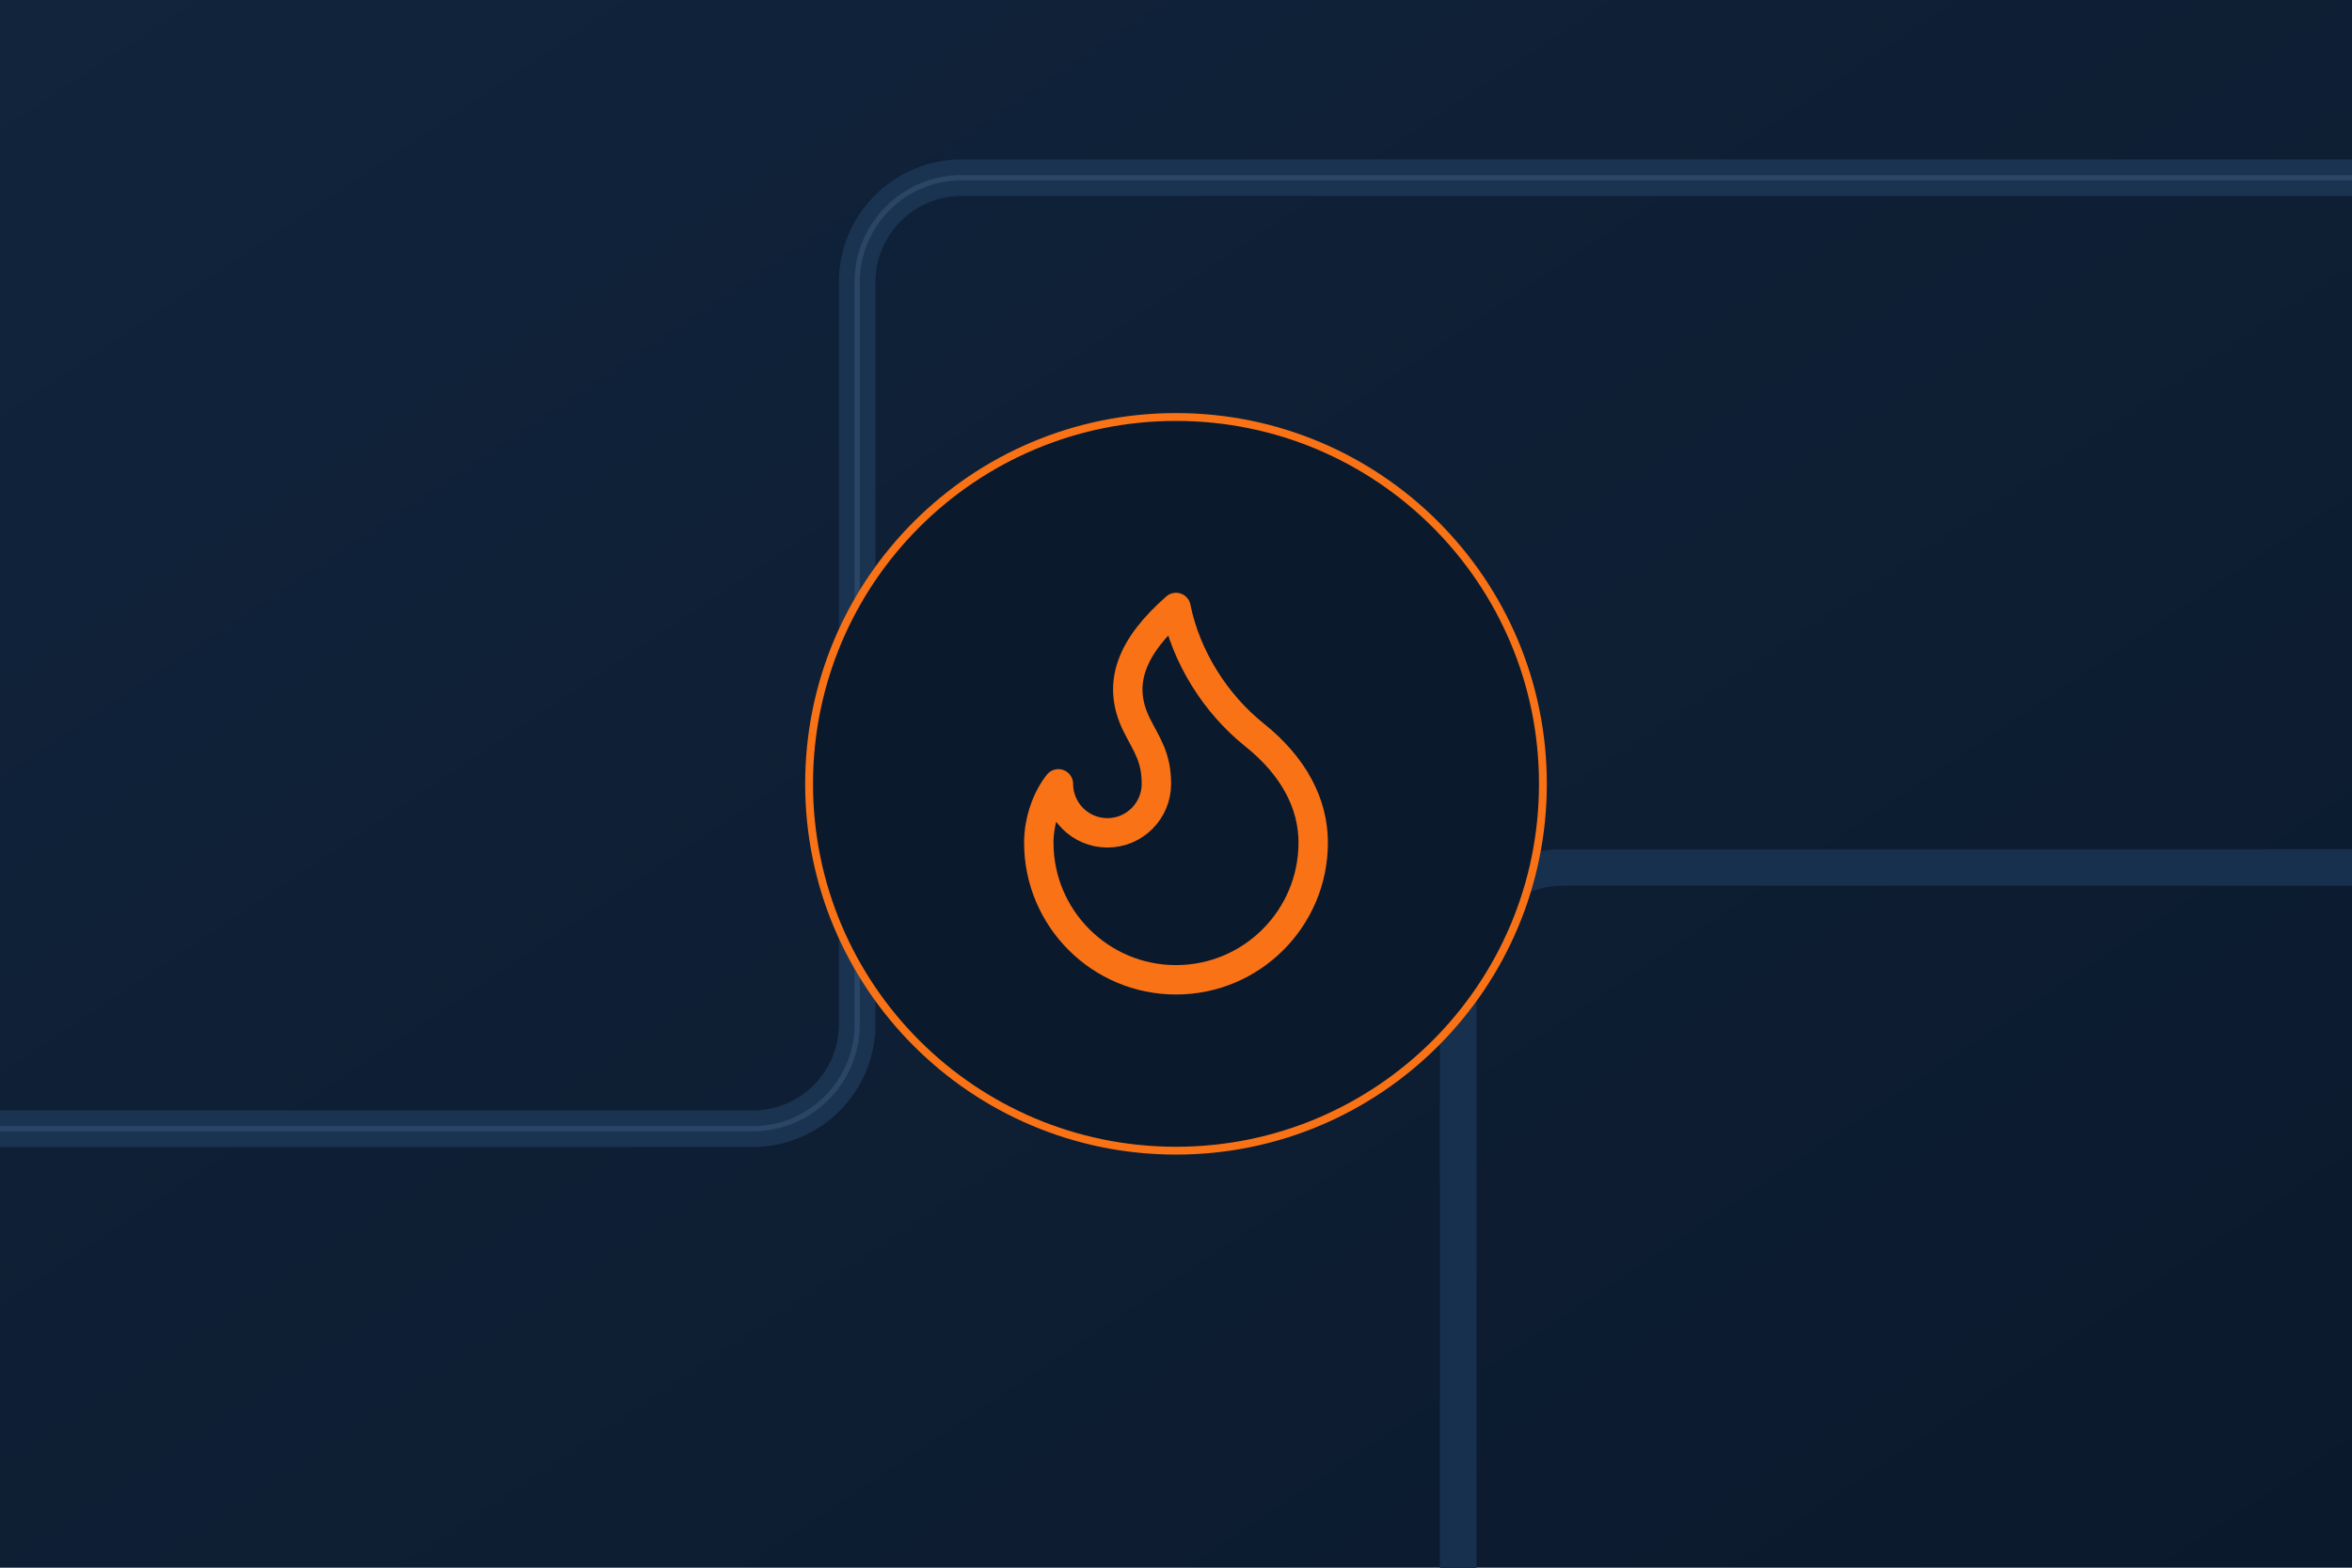
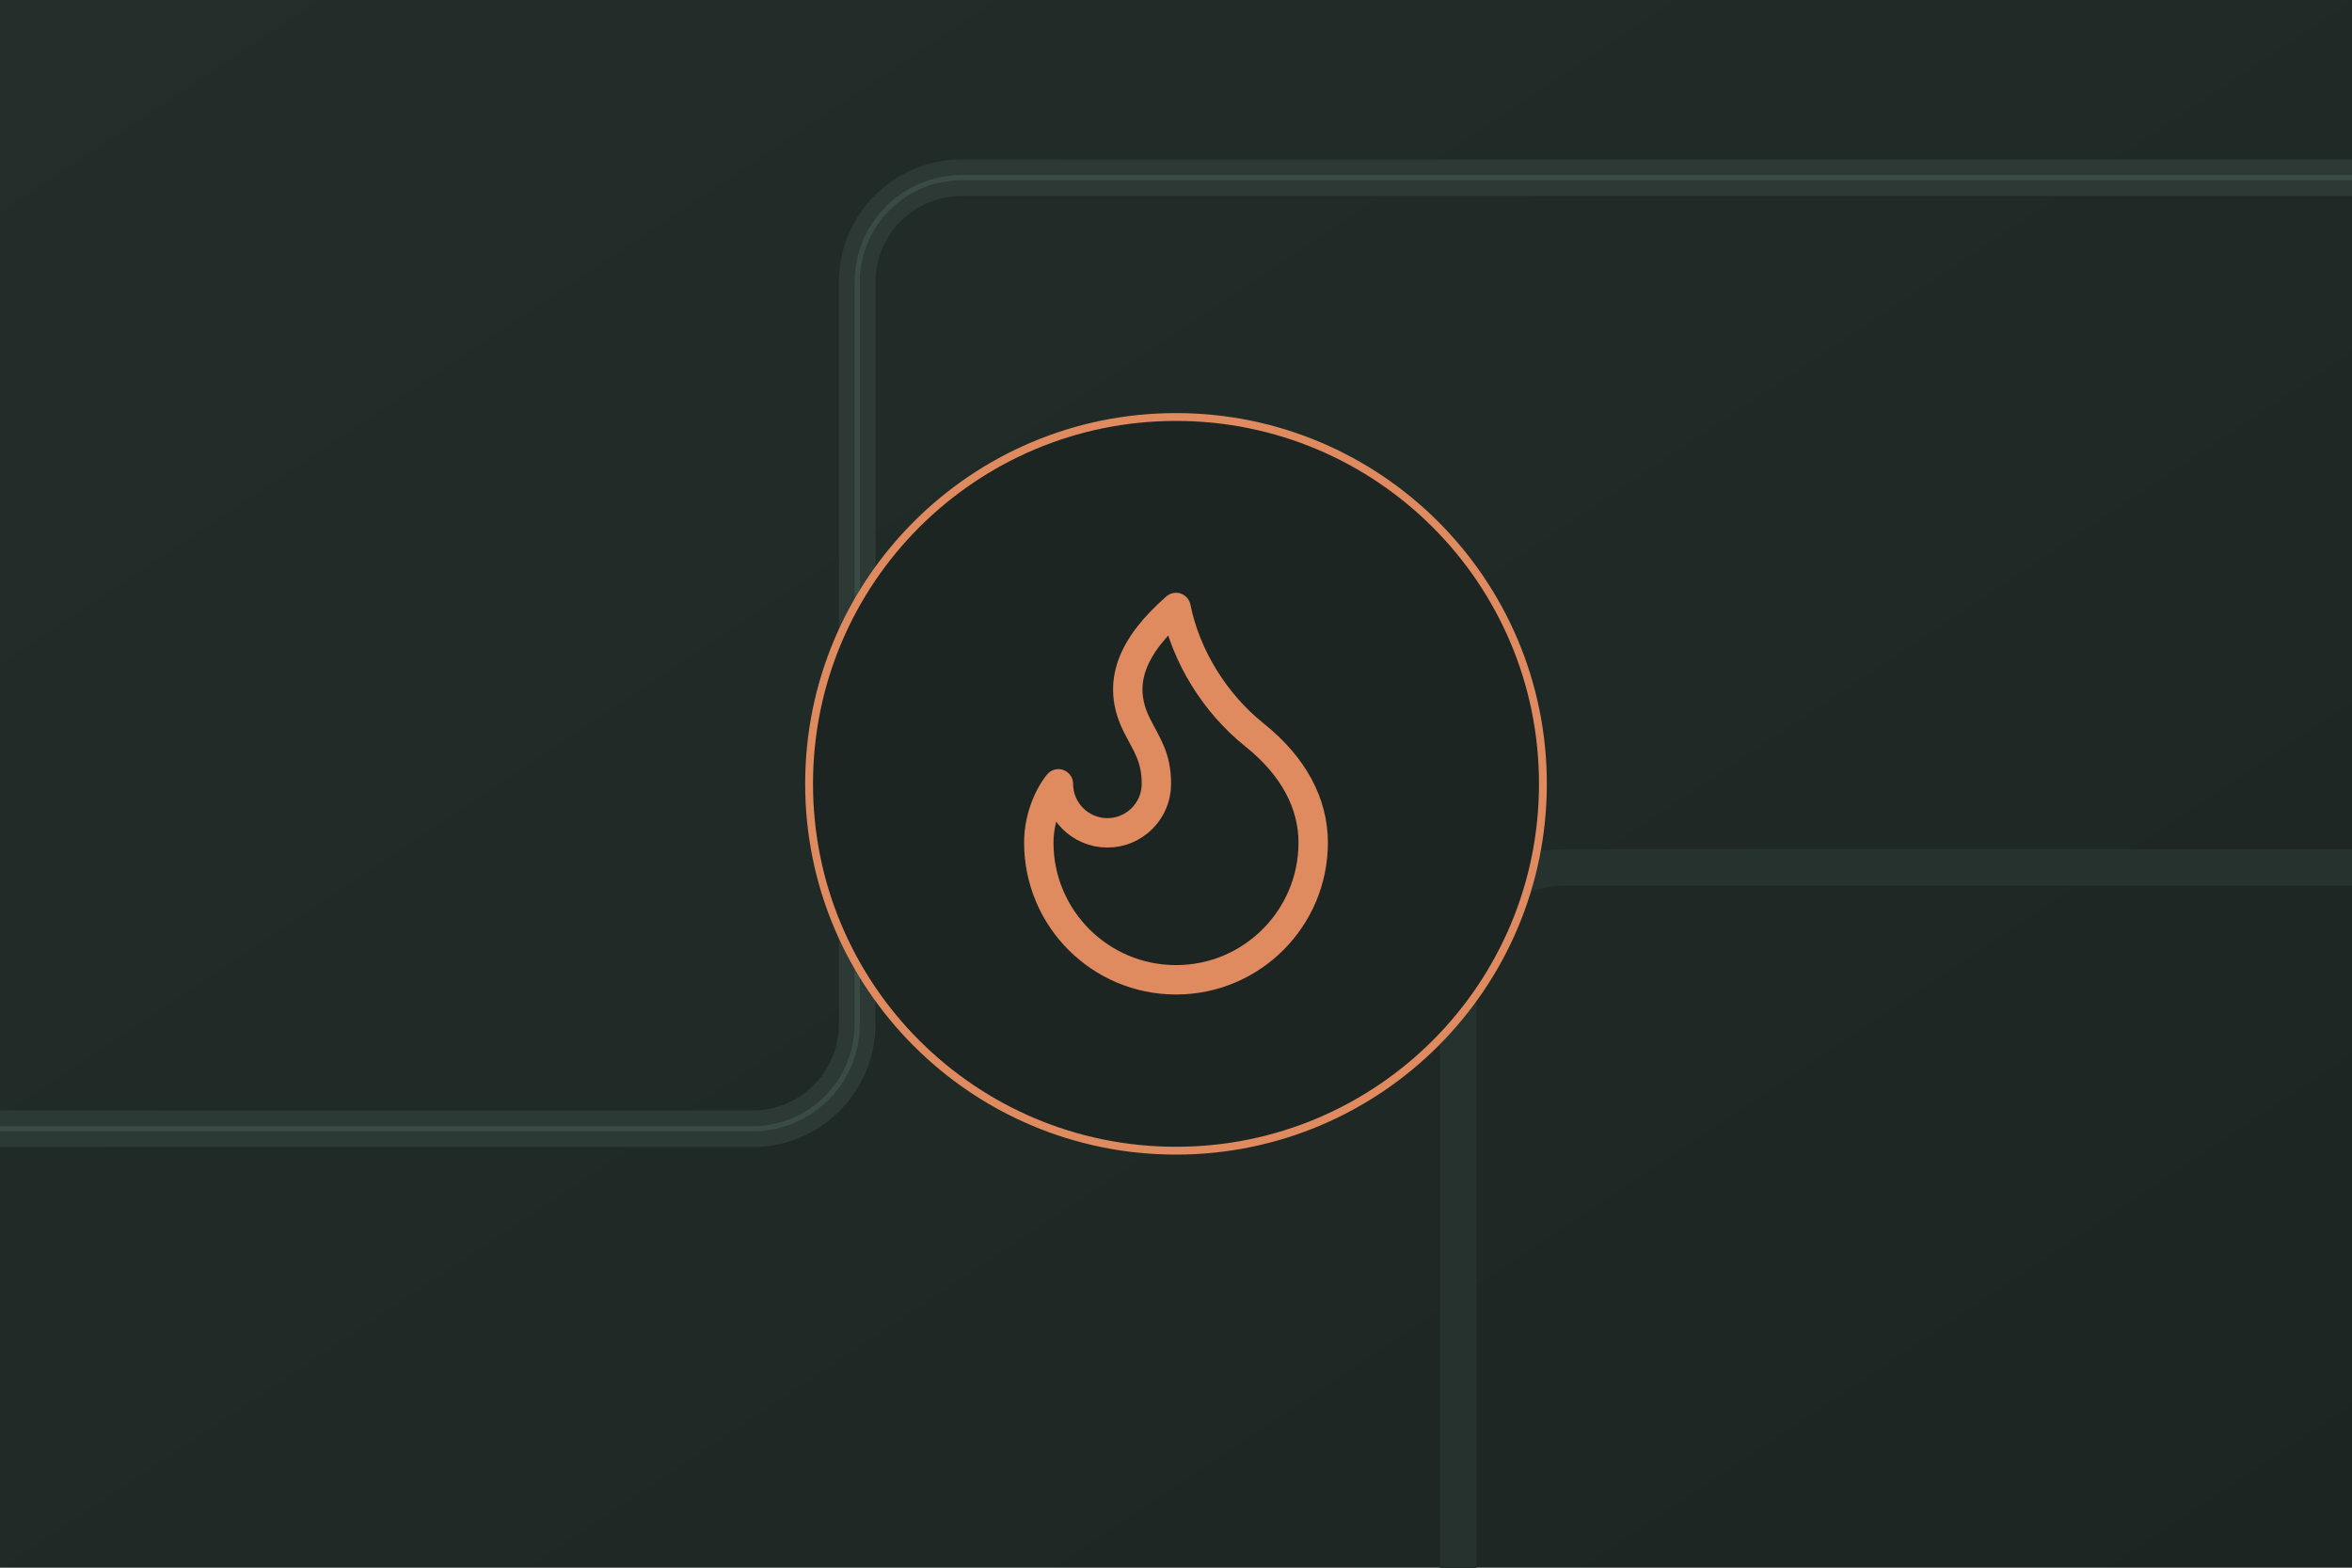
<svg xmlns="http://www.w3.org/2000/svg" viewBox="0 0 900 600" width="900" height="600">
  <defs>
    <linearGradient id="g" x1="0" y1="0" x2="1" y2="1">
-       <stop offset="0" stop-color="#11243C" />
-       <stop offset="1" stop-color="#0B192C" />
+       <stop offset="0" stop-color="#232E2A" />
+       <stop offset="1" stop-color="#1C2522" />
    </linearGradient>
  </defs>
  <rect width="900" height="600" fill="url(#g)" />
-   <g fill="none" stroke="#1A3350" stroke-width="14" stroke-linecap="round" stroke-linejoin="round">
+   <g fill="none" stroke="#2C3934" stroke-width="14" stroke-linecap="round" stroke-linejoin="round">
    <path d="M-20 432.0 H288.0 a40 40 0 0 0 40 -40 V108.0 a40 40 0 0 1 40 -40 H920" />
-     <path d="M558.0 620 V372.0 a40 40 0 0 1 40 -40 H920" stroke="#16304E" />
+     <path d="M558.0 620 V372.0 a40 40 0 0 1 40 -40 H920" stroke="#26322E" />
  </g>
-   <g fill="none" stroke="#2A4566" stroke-width="2">
+   <g fill="none" stroke="#3A4A44" stroke-width="2">
    <path d="M-20 432.0 H288.0 a40 40 0 0 0 40 -40 V108.0 a40 40 0 0 1 40 -40 H920" />
  </g>
-   <circle cx="450.0" cy="300.0" r="140.4" fill="#0B192C" stroke="#F97316" stroke-width="3" />
-   <g transform="translate(360.0 210.0) scale(7.5)" fill="none" stroke="#F97316" stroke-width="1.5" stroke-linecap="round" stroke-linejoin="round">
+   <circle cx="450.0" cy="300.0" r="140.4" fill="#1C2522" stroke="#E08A5F" stroke-width="3" />
+   <g transform="translate(360.0 210.0) scale(7.5)" fill="none" stroke="#E08A5F" stroke-width="1.5" stroke-linecap="round" stroke-linejoin="round">
    <path d="M8.5 14.5A2.5 2.5 0 0 0 11 12c0-1.38-.5-2-1-3-1.07-2.14-.22-4.05 2-6 .5 2.5 2 4.9 4 6.5 2 1.6 3 3.5 3 5.5a7 7 0 1 1-14 0c0-1.15.43-2.29 1-3a2.5 2.5 0 0 0 2.5 2.5z" />
  </g>
</svg>
